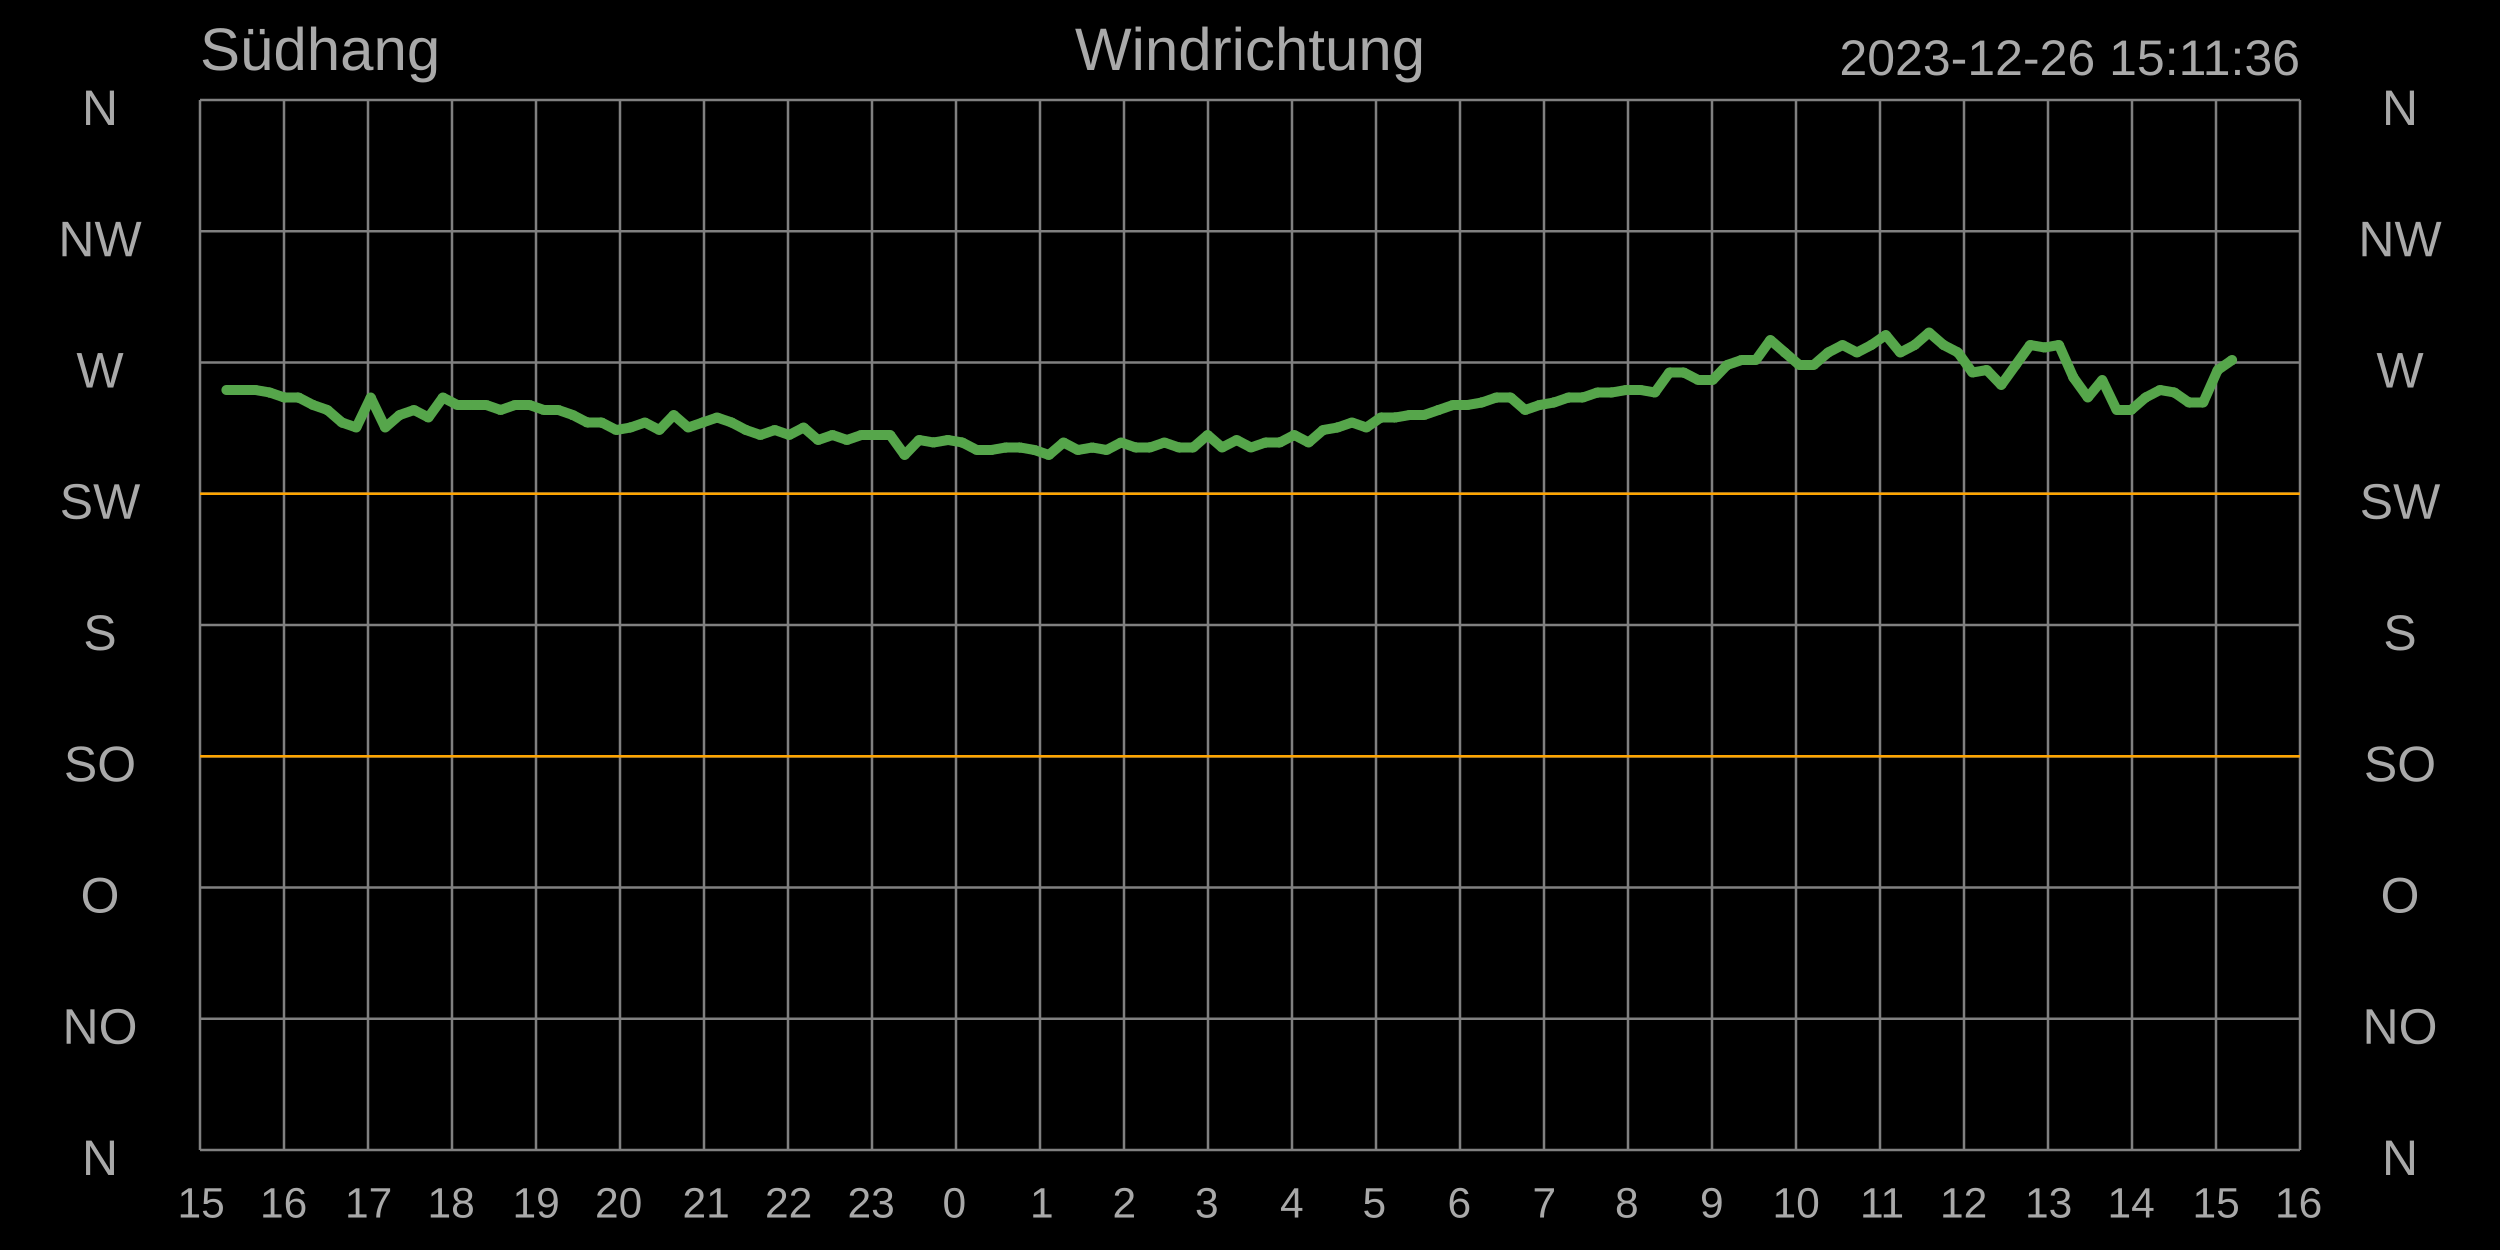
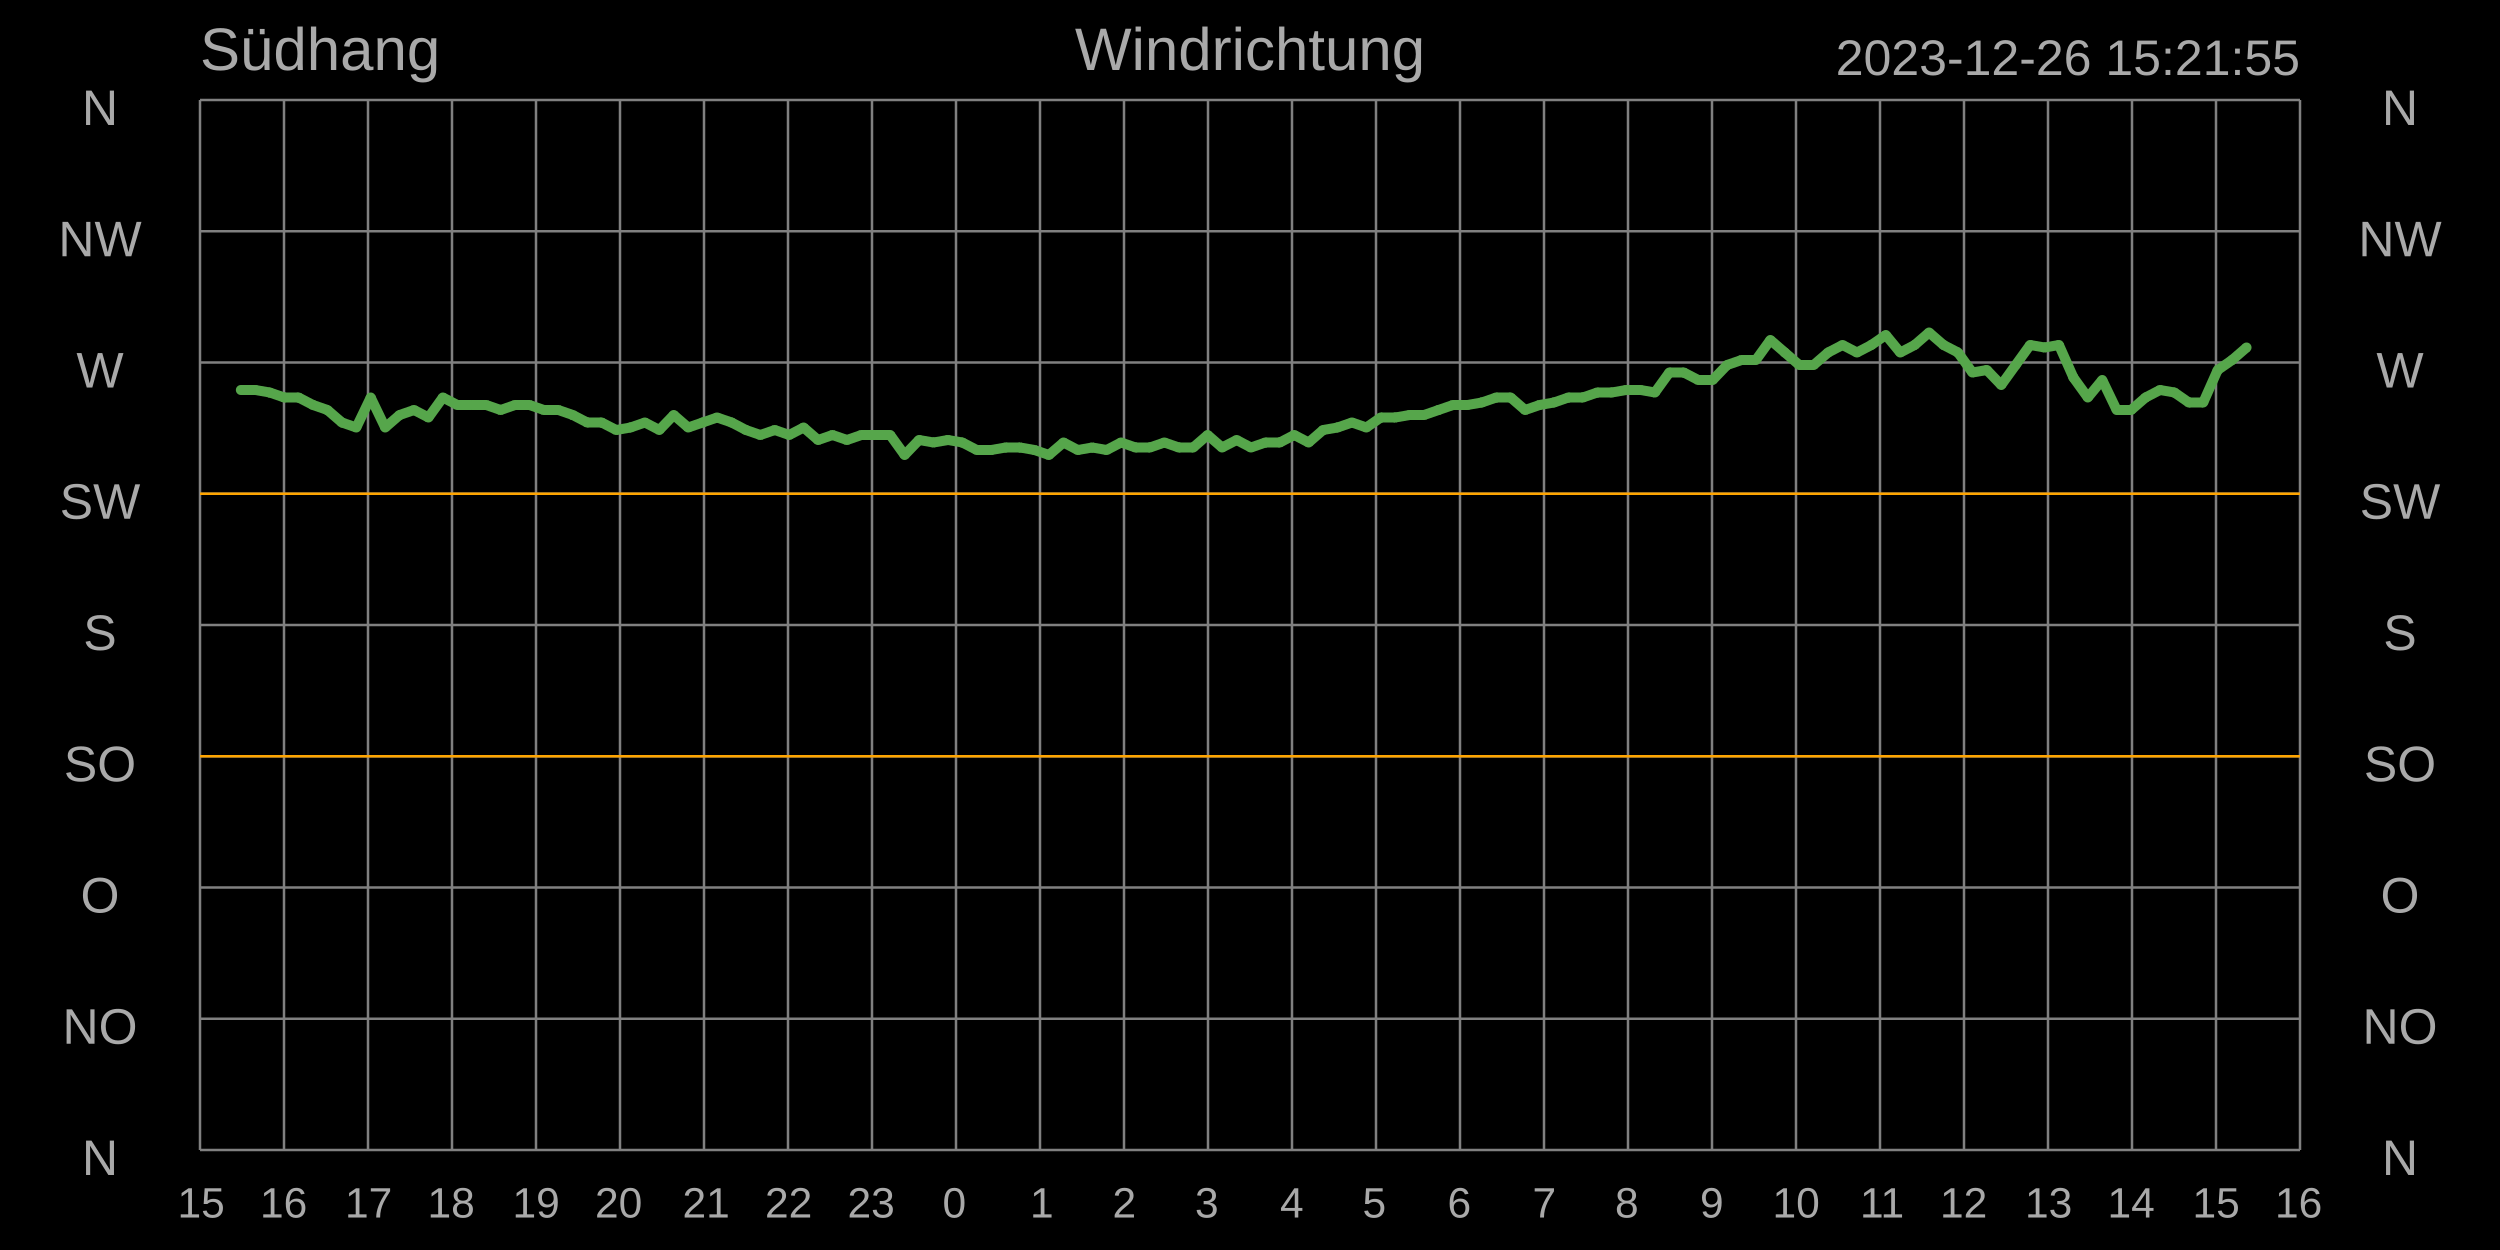
<svg xmlns="http://www.w3.org/2000/svg" baseProfile="full" height="500" version="1.1" width="1000">
  <defs />
  <rect fill="#000000" height="500" width="1000" x="0" y="0" />
  <line stroke="#808080" x1="80" x2="920" y1="40.0" y2="40.0" />
  <line stroke="#808080" x1="80" x2="920" y1="92.5" y2="92.5" />
  <line stroke="#808080" x1="80" x2="920" y1="145.0" y2="145.0" />
  <line stroke="#808080" x1="80" x2="920" y1="197.5" y2="197.5" />
  <line stroke="#808080" x1="80" x2="920" y1="250.0" y2="250.0" />
  <line stroke="#808080" x1="80" x2="920" y1="302.5" y2="302.5" />
  <line stroke="#808080" x1="80" x2="920" y1="355.0" y2="355.0" />
  <line stroke="#808080" x1="80" x2="920" y1="407.5" y2="407.5" />
  <line stroke="#808080" x1="80" x2="920" y1="460.0" y2="460.0" />
  <line stroke="#808080" x1="80.0" x2="80.0" y1="40" y2="460" />
  <line stroke="#808080" x1="113.6" x2="113.6" y1="40" y2="460" />
  <line stroke="#808080" x1="147.2" x2="147.2" y1="40" y2="460" />
  <line stroke="#808080" x1="180.8" x2="180.8" y1="40" y2="460" />
  <line stroke="#808080" x1="214.4" x2="214.4" y1="40" y2="460" />
  <line stroke="#808080" x1="248" x2="248" y1="40" y2="460" />
  <line stroke="#808080" x1="281.6" x2="281.6" y1="40" y2="460" />
  <line stroke="#808080" x1="315.2" x2="315.2" y1="40" y2="460" />
  <line stroke="#808080" x1="348.8" x2="348.8" y1="40" y2="460" />
  <line stroke="#808080" x1="382.4" x2="382.4" y1="40" y2="460" />
  <line stroke="#808080" x1="416" x2="416" y1="40" y2="460" />
  <line stroke="#808080" x1="449.6" x2="449.6" y1="40" y2="460" />
  <line stroke="#808080" x1="483.2" x2="483.2" y1="40" y2="460" />
  <line stroke="#808080" x1="516.8" x2="516.8" y1="40" y2="460" />
  <line stroke="#808080" x1="550.4" x2="550.4" y1="40" y2="460" />
  <line stroke="#808080" x1="584" x2="584" y1="40" y2="460" />
  <line stroke="#808080" x1="617.6" x2="617.6" y1="40" y2="460" />
  <line stroke="#808080" x1="651.2" x2="651.2" y1="40" y2="460" />
  <line stroke="#808080" x1="684.8" x2="684.8" y1="40" y2="460" />
  <line stroke="#808080" x1="718.4" x2="718.4" y1="40" y2="460" />
  <line stroke="#808080" x1="752" x2="752" y1="40" y2="460" />
  <line stroke="#808080" x1="785.6" x2="785.6" y1="40" y2="460" />
  <line stroke="#808080" x1="819.2" x2="819.2" y1="40" y2="460" />
  <line stroke="#808080" x1="852.8" x2="852.8" y1="40" y2="460" />
  <line stroke="#808080" x1="886.4" x2="886.4" y1="40" y2="460" />
  <line stroke="#808080" x1="920" x2="920" y1="40" y2="460" />
  <text fill="#A9A9A9" font-size="20px" style="font-family:Arial" text-anchor="middle" x="40.0" y="50.0"> N</text>
  <text fill="#A9A9A9" font-size="20px" style="font-family:Arial" text-anchor="middle" x="40.0" y="102.5">NW</text>
  <text fill="#A9A9A9" font-size="20px" style="font-family:Arial" text-anchor="middle" x="40.0" y="155.0"> W</text>
  <text fill="#A9A9A9" font-size="20px" style="font-family:Arial" text-anchor="middle" x="40.0" y="207.5">SW</text>
  <text fill="#A9A9A9" font-size="20px" style="font-family:Arial" text-anchor="middle" x="40.0" y="260.0"> S</text>
  <text fill="#A9A9A9" font-size="20px" style="font-family:Arial" text-anchor="middle" x="40.0" y="312.5">SO</text>
  <text fill="#A9A9A9" font-size="20px" style="font-family:Arial" text-anchor="middle" x="40.0" y="365.0"> O</text>
  <text fill="#A9A9A9" font-size="20px" style="font-family:Arial" text-anchor="middle" x="40.0" y="417.5">NO</text>
  <text fill="#A9A9A9" font-size="20px" style="font-family:Arial" text-anchor="middle" x="40.0" y="470.0"> N</text>
  <text fill="#A9A9A9" font-size="20px" style="font-family:Arial" text-anchor="middle" x="960.0" y="50.0"> N</text>
  <text fill="#A9A9A9" font-size="20px" style="font-family:Arial" text-anchor="middle" x="960.0" y="102.5">NW</text>
  <text fill="#A9A9A9" font-size="20px" style="font-family:Arial" text-anchor="middle" x="960.0" y="155.0"> W</text>
  <text fill="#A9A9A9" font-size="20px" style="font-family:Arial" text-anchor="middle" x="960.0" y="207.5">SW</text>
  <text fill="#A9A9A9" font-size="20px" style="font-family:Arial" text-anchor="middle" x="960.0" y="260.0"> S</text>
  <text fill="#A9A9A9" font-size="20px" style="font-family:Arial" text-anchor="middle" x="960.0" y="312.5">SO</text>
  <text fill="#A9A9A9" font-size="20px" style="font-family:Arial" text-anchor="middle" x="960.0" y="365.0"> O</text>
  <text fill="#A9A9A9" font-size="20px" style="font-family:Arial" text-anchor="middle" x="960.0" y="417.5">NO</text>
  <text fill="#A9A9A9" font-size="20px" style="font-family:Arial" text-anchor="middle" x="960.0" y="470.0"> N</text>
  <text fill="#A9A9A9" font-size="17px" style="font-family:Arial" text-anchor="start" x="71" y="487">15</text>
  <text fill="#A9A9A9" font-size="17px" style="font-family:Arial" text-anchor="start" x="104" y="487">16</text>
  <text fill="#A9A9A9" font-size="17px" style="font-family:Arial" text-anchor="start" x="138" y="487">17</text>
  <text fill="#A9A9A9" font-size="17px" style="font-family:Arial" text-anchor="start" x="171" y="487">18</text>
  <text fill="#A9A9A9" font-size="17px" style="font-family:Arial" text-anchor="start" x="205" y="487">19</text>
  <text fill="#A9A9A9" font-size="17px" style="font-family:Arial" text-anchor="start" x="238" y="487">20</text>
  <text fill="#A9A9A9" font-size="17px" style="font-family:Arial" text-anchor="start" x="273" y="487">21</text>
  <text fill="#A9A9A9" font-size="17px" style="font-family:Arial" text-anchor="start" x="306" y="487">22</text>
  <text fill="#A9A9A9" font-size="17px" style="font-family:Arial" text-anchor="start" x="339" y="487">23</text>
  <text fill="#A9A9A9" font-size="17px" style="font-family:Arial" text-anchor="start" x="377" y="487">0</text>
  <text fill="#A9A9A9" font-size="17px" style="font-family:Arial" text-anchor="start" x="412" y="487">1</text>
  <text fill="#A9A9A9" font-size="17px" style="font-family:Arial" text-anchor="start" x="445" y="487">2</text>
  <text fill="#A9A9A9" font-size="17px" style="font-family:Arial" text-anchor="start" x="478" y="487">3</text>
  <text fill="#A9A9A9" font-size="17px" style="font-family:Arial" text-anchor="start" x="512" y="487">4</text>
  <text fill="#A9A9A9" font-size="17px" style="font-family:Arial" text-anchor="start" x="545" y="487">5</text>
  <text fill="#A9A9A9" font-size="17px" style="font-family:Arial" text-anchor="start" x="579" y="487">6</text>
  <text fill="#A9A9A9" font-size="17px" style="font-family:Arial" text-anchor="start" x="613" y="487">7</text>
  <text fill="#A9A9A9" font-size="17px" style="font-family:Arial" text-anchor="start" x="646" y="487">8</text>
  <text fill="#A9A9A9" font-size="17px" style="font-family:Arial" text-anchor="start" x="680" y="487">9</text>
  <text fill="#A9A9A9" font-size="17px" style="font-family:Arial" text-anchor="start" x="709" y="487">10</text>
  <text fill="#A9A9A9" font-size="17px" style="font-family:Arial" text-anchor="start" x="744" y="487">11</text>
  <text fill="#A9A9A9" font-size="17px" style="font-family:Arial" text-anchor="start" x="776" y="487">12</text>
  <text fill="#A9A9A9" font-size="17px" style="font-family:Arial" text-anchor="start" x="810" y="487">13</text>
  <text fill="#A9A9A9" font-size="17px" style="font-family:Arial" text-anchor="start" x="843" y="487">14</text>
  <text fill="#A9A9A9" font-size="17px" style="font-family:Arial" text-anchor="start" x="877" y="487">15</text>
  <text fill="#A9A9A9" font-size="17px" style="font-family:Arial" text-anchor="start" x="910" y="487">16</text>
  <line stroke="#FFA500" x1="80" x2="920" y1="302.5" y2="302.5" />
  <line stroke="#FFA500" x1="80" x2="920" y1="197.5" y2="197.5" />
-   <circle cx="90.565" cy="156" fill="#56a64b" r="2" />
  <circle cx="96.343" cy="156" fill="#56a64b" r="2" />
  <circle cx="102.111" cy="156" fill="#56a64b" r="2" />
  <circle cx="107.879" cy="157" fill="#56a64b" r="2" />
  <circle cx="113.656" cy="159" fill="#56a64b" r="2" />
  <circle cx="119.424" cy="159" fill="#56a64b" r="2" />
  <circle cx="125.201" cy="162" fill="#56a64b" r="2" />
  <circle cx="130.969" cy="164" fill="#56a64b" r="2" />
  <circle cx="136.747" cy="169" fill="#56a64b" r="2" />
  <circle cx="142.515" cy="171" fill="#56a64b" r="2" />
  <circle cx="148.283" cy="159" fill="#56a64b" r="2" />
  <circle cx="154.06" cy="171" fill="#56a64b" r="2" />
  <circle cx="159.828" cy="166" fill="#56a64b" r="2" />
  <circle cx="165.605" cy="164" fill="#56a64b" r="2" />
  <circle cx="171.373" cy="167" fill="#56a64b" r="2" />
  <circle cx="177.141" cy="159" fill="#56a64b" r="2" />
  <circle cx="182.919" cy="162" fill="#56a64b" r="2" />
  <circle cx="188.687" cy="162" fill="#56a64b" r="2" />
  <circle cx="194.464" cy="162" fill="#56a64b" r="2" />
  <circle cx="200.232" cy="164" fill="#56a64b" r="2" />
  <circle cx="206.0" cy="162" fill="#56a64b" r="2" />
  <circle cx="211.777" cy="162" fill="#56a64b" r="2" />
  <circle cx="217.545" cy="164" fill="#56a64b" r="2" />
  <circle cx="223.323" cy="164" fill="#56a64b" r="2" />
  <circle cx="229.091" cy="166" fill="#56a64b" r="2" />
  <circle cx="234.859" cy="169" fill="#56a64b" r="2" />
  <circle cx="240.636" cy="169" fill="#56a64b" r="2" />
  <circle cx="246.469" cy="172" fill="#56a64b" r="2" />
  <circle cx="252.181" cy="171" fill="#56a64b" r="2" />
  <circle cx="257.949" cy="169" fill="#56a64b" r="2" />
  <circle cx="263.727" cy="172" fill="#56a64b" r="2" />
  <circle cx="269.495" cy="166" fill="#56a64b" r="2" />
  <circle cx="275.263" cy="171" fill="#56a64b" r="2" />
  <circle cx="281.04" cy="169" fill="#56a64b" r="2" />
  <circle cx="286.808" cy="167" fill="#56a64b" r="2" />
  <circle cx="292.641" cy="169" fill="#56a64b" r="2" />
  <circle cx="298.353" cy="172" fill="#56a64b" r="2" />
  <circle cx="304.121" cy="174" fill="#56a64b" r="2" />
  <circle cx="309.899" cy="172" fill="#56a64b" r="2" />
  <circle cx="315.667" cy="174" fill="#56a64b" r="2" />
  <circle cx="321.444" cy="171" fill="#56a64b" r="2" />
  <circle cx="327.212" cy="176" fill="#56a64b" r="2" />
  <circle cx="332.98" cy="174" fill="#56a64b" r="2" />
  <circle cx="338.757" cy="176" fill="#56a64b" r="2" />
  <circle cx="344.525" cy="174" fill="#56a64b" r="2" />
  <circle cx="350.303" cy="174" fill="#56a64b" r="2" />
  <circle cx="356.071" cy="174" fill="#56a64b" r="2" />
  <circle cx="361.839" cy="182" fill="#56a64b" r="2" />
  <circle cx="367.616" cy="176" fill="#56a64b" r="2" />
  <circle cx="373.384" cy="177" fill="#56a64b" r="2" />
  <circle cx="379.161" cy="176" fill="#56a64b" r="2" />
  <circle cx="384.929" cy="177" fill="#56a64b" r="2" />
  <circle cx="390.697" cy="180" fill="#56a64b" r="2" />
  <circle cx="396.475" cy="180" fill="#56a64b" r="2" />
  <circle cx="402.243" cy="179" fill="#56a64b" r="2" />
  <circle cx="408.02" cy="179" fill="#56a64b" r="2" />
  <circle cx="413.788" cy="180" fill="#56a64b" r="2" />
  <circle cx="419.556" cy="182" fill="#56a64b" r="2" />
  <circle cx="425.399" cy="177" fill="#56a64b" r="2" />
  <circle cx="431.101" cy="180" fill="#56a64b" r="2" />
  <circle cx="436.879" cy="179" fill="#56a64b" r="2" />
  <circle cx="442.647" cy="180" fill="#56a64b" r="2" />
  <circle cx="448.415" cy="177" fill="#56a64b" r="2" />
  <circle cx="454.192" cy="179" fill="#56a64b" r="2" />
  <circle cx="459.96" cy="179" fill="#56a64b" r="2" />
  <circle cx="465.737" cy="177" fill="#56a64b" r="2" />
  <circle cx="471.505" cy="179" fill="#56a64b" r="2" />
  <circle cx="477.283" cy="179" fill="#56a64b" r="2" />
  <circle cx="483.051" cy="174" fill="#56a64b" r="2" />
  <circle cx="488.819" cy="179" fill="#56a64b" r="2" />
  <circle cx="494.652" cy="176" fill="#56a64b" r="2" />
  <circle cx="500.364" cy="179" fill="#56a64b" r="2" />
  <circle cx="506.141" cy="177" fill="#56a64b" r="2" />
  <circle cx="511.909" cy="177" fill="#56a64b" r="2" />
  <circle cx="517.677" cy="174" fill="#56a64b" r="2" />
  <circle cx="523.455" cy="177" fill="#56a64b" r="2" />
  <circle cx="529.223" cy="172" fill="#56a64b" r="2" />
  <circle cx="535.0" cy="171" fill="#56a64b" r="2" />
  <circle cx="540.768" cy="169" fill="#56a64b" r="2" />
  <circle cx="546.536" cy="171" fill="#56a64b" r="2" />
  <circle cx="552.313" cy="167" fill="#56a64b" r="2" />
  <circle cx="558.081" cy="167" fill="#56a64b" r="2" />
  <circle cx="563.849" cy="166" fill="#56a64b" r="2" />
  <circle cx="569.627" cy="166" fill="#56a64b" r="2" />
  <circle cx="575.395" cy="164" fill="#56a64b" r="2" />
  <circle cx="581.172" cy="162" fill="#56a64b" r="2" />
  <circle cx="586.94" cy="162" fill="#56a64b" r="2" />
  <circle cx="592.708" cy="161" fill="#56a64b" r="2" />
  <circle cx="598.485" cy="159" fill="#56a64b" r="2" />
  <circle cx="604.253" cy="159" fill="#56a64b" r="2" />
  <circle cx="610.031" cy="164" fill="#56a64b" r="2" />
  <circle cx="615.799" cy="162" fill="#56a64b" r="2" />
  <circle cx="621.567" cy="161" fill="#56a64b" r="2" />
  <circle cx="627.344" cy="159" fill="#56a64b" r="2" />
  <circle cx="633.112" cy="159" fill="#56a64b" r="2" />
  <circle cx="638.889" cy="157" fill="#56a64b" r="2" />
  <circle cx="644.657" cy="157" fill="#56a64b" r="2" />
  <circle cx="650.425" cy="156" fill="#56a64b" r="2" />
  <circle cx="656.203" cy="156" fill="#56a64b" r="2" />
  <circle cx="661.971" cy="157" fill="#56a64b" r="2" />
  <circle cx="667.748" cy="149" fill="#56a64b" r="2" />
  <circle cx="673.516" cy="149" fill="#56a64b" r="2" />
  <circle cx="679.284" cy="152" fill="#56a64b" r="2" />
  <circle cx="685.061" cy="152" fill="#56a64b" r="2" />
  <circle cx="690.829" cy="146" fill="#56a64b" r="2" />
  <circle cx="696.607" cy="144" fill="#56a64b" r="2" />
  <circle cx="702.375" cy="144" fill="#56a64b" r="2" />
  <circle cx="708.143" cy="136" fill="#56a64b" r="2" />
  <circle cx="713.92" cy="141" fill="#56a64b" r="2" />
  <circle cx="719.688" cy="146" fill="#56a64b" r="2" />
  <circle cx="725.465" cy="146" fill="#56a64b" r="2" />
  <circle cx="731.233" cy="141" fill="#56a64b" r="2" />
  <circle cx="737.011" cy="138" fill="#56a64b" r="2" />
  <circle cx="742.779" cy="141" fill="#56a64b" r="2" />
  <circle cx="748.547" cy="138" fill="#56a64b" r="2" />
  <circle cx="754.324" cy="134" fill="#56a64b" r="2" />
  <circle cx="760.092" cy="141" fill="#56a64b" r="2" />
  <circle cx="765.869" cy="138" fill="#56a64b" r="2" />
  <circle cx="771.637" cy="133" fill="#56a64b" r="2" />
  <circle cx="777.405" cy="138" fill="#56a64b" r="2" />
  <circle cx="783.183" cy="141" fill="#56a64b" r="2" />
  <circle cx="788.951" cy="149" fill="#56a64b" r="2" />
  <circle cx="794.728" cy="148" fill="#56a64b" r="2" />
  <circle cx="800.496" cy="154" fill="#56a64b" r="2" />
  <circle cx="806.264" cy="146" fill="#56a64b" r="2" />
  <circle cx="812.041" cy="138" fill="#56a64b" r="2" />
  <circle cx="817.809" cy="139" fill="#56a64b" r="2" />
  <circle cx="823.587" cy="138" fill="#56a64b" r="2" />
  <circle cx="829.355" cy="151" fill="#56a64b" r="2" />
  <circle cx="835.123" cy="159" fill="#56a64b" r="2" />
  <circle cx="840.9" cy="152" fill="#56a64b" r="2" />
  <circle cx="846.668" cy="164" fill="#56a64b" r="2" />
  <circle cx="852.445" cy="164" fill="#56a64b" r="2" />
  <circle cx="858.213" cy="159" fill="#56a64b" r="2" />
  <circle cx="863.981" cy="156" fill="#56a64b" r="2" />
  <circle cx="869.759" cy="157" fill="#56a64b" r="2" />
  <circle cx="875.527" cy="161" fill="#56a64b" r="2" />
  <circle cx="881.295" cy="161" fill="#56a64b" r="2" />
  <circle cx="887.072" cy="148" fill="#56a64b" r="2" />
  <circle cx="892.84" cy="144" fill="#56a64b" r="2" />
-   <line stroke="#56a64b" stroke-width="4" x1="90.565" x2="96.343" y1="156" y2="156" />
+   <circle cx="898.617" cy="139" fill="#56a64b" r="2" />
  <line stroke="#56a64b" stroke-width="4" x1="96.343" x2="102.111" y1="156" y2="156" />
  <line stroke="#56a64b" stroke-width="4" x1="102.111" x2="107.879" y1="156" y2="157" />
  <line stroke="#56a64b" stroke-width="4" x1="107.879" x2="113.656" y1="157" y2="159" />
  <line stroke="#56a64b" stroke-width="4" x1="113.656" x2="119.424" y1="159" y2="159" />
  <line stroke="#56a64b" stroke-width="4" x1="119.424" x2="125.201" y1="159" y2="162" />
  <line stroke="#56a64b" stroke-width="4" x1="125.201" x2="130.969" y1="162" y2="164" />
  <line stroke="#56a64b" stroke-width="4" x1="130.969" x2="136.747" y1="164" y2="169" />
  <line stroke="#56a64b" stroke-width="4" x1="136.747" x2="142.515" y1="169" y2="171" />
  <line stroke="#56a64b" stroke-width="4" x1="142.515" x2="148.283" y1="171" y2="159" />
  <line stroke="#56a64b" stroke-width="4" x1="148.283" x2="154.06" y1="159" y2="171" />
  <line stroke="#56a64b" stroke-width="4" x1="154.06" x2="159.828" y1="171" y2="166" />
  <line stroke="#56a64b" stroke-width="4" x1="159.828" x2="165.605" y1="166" y2="164" />
  <line stroke="#56a64b" stroke-width="4" x1="165.605" x2="171.373" y1="164" y2="167" />
  <line stroke="#56a64b" stroke-width="4" x1="171.373" x2="177.141" y1="167" y2="159" />
  <line stroke="#56a64b" stroke-width="4" x1="177.141" x2="182.919" y1="159" y2="162" />
  <line stroke="#56a64b" stroke-width="4" x1="182.919" x2="188.687" y1="162" y2="162" />
  <line stroke="#56a64b" stroke-width="4" x1="188.687" x2="194.464" y1="162" y2="162" />
  <line stroke="#56a64b" stroke-width="4" x1="194.464" x2="200.232" y1="162" y2="164" />
  <line stroke="#56a64b" stroke-width="4" x1="200.232" x2="206.0" y1="164" y2="162" />
  <line stroke="#56a64b" stroke-width="4" x1="206.0" x2="211.777" y1="162" y2="162" />
  <line stroke="#56a64b" stroke-width="4" x1="211.777" x2="217.545" y1="162" y2="164" />
  <line stroke="#56a64b" stroke-width="4" x1="217.545" x2="223.323" y1="164" y2="164" />
  <line stroke="#56a64b" stroke-width="4" x1="223.323" x2="229.091" y1="164" y2="166" />
  <line stroke="#56a64b" stroke-width="4" x1="229.091" x2="234.859" y1="166" y2="169" />
  <line stroke="#56a64b" stroke-width="4" x1="234.859" x2="240.636" y1="169" y2="169" />
  <line stroke="#56a64b" stroke-width="4" x1="240.636" x2="246.469" y1="169" y2="172" />
  <line stroke="#56a64b" stroke-width="4" x1="246.469" x2="252.181" y1="172" y2="171" />
  <line stroke="#56a64b" stroke-width="4" x1="252.181" x2="257.949" y1="171" y2="169" />
  <line stroke="#56a64b" stroke-width="4" x1="257.949" x2="263.727" y1="169" y2="172" />
  <line stroke="#56a64b" stroke-width="4" x1="263.727" x2="269.495" y1="172" y2="166" />
  <line stroke="#56a64b" stroke-width="4" x1="269.495" x2="275.263" y1="166" y2="171" />
  <line stroke="#56a64b" stroke-width="4" x1="275.263" x2="281.04" y1="171" y2="169" />
  <line stroke="#56a64b" stroke-width="4" x1="281.04" x2="286.808" y1="169" y2="167" />
  <line stroke="#56a64b" stroke-width="4" x1="286.808" x2="292.641" y1="167" y2="169" />
  <line stroke="#56a64b" stroke-width="4" x1="292.641" x2="298.353" y1="169" y2="172" />
  <line stroke="#56a64b" stroke-width="4" x1="298.353" x2="304.121" y1="172" y2="174" />
  <line stroke="#56a64b" stroke-width="4" x1="304.121" x2="309.899" y1="174" y2="172" />
  <line stroke="#56a64b" stroke-width="4" x1="309.899" x2="315.667" y1="172" y2="174" />
  <line stroke="#56a64b" stroke-width="4" x1="315.667" x2="321.444" y1="174" y2="171" />
  <line stroke="#56a64b" stroke-width="4" x1="321.444" x2="327.212" y1="171" y2="176" />
  <line stroke="#56a64b" stroke-width="4" x1="327.212" x2="332.98" y1="176" y2="174" />
  <line stroke="#56a64b" stroke-width="4" x1="332.98" x2="338.757" y1="174" y2="176" />
  <line stroke="#56a64b" stroke-width="4" x1="338.757" x2="344.525" y1="176" y2="174" />
  <line stroke="#56a64b" stroke-width="4" x1="344.525" x2="350.303" y1="174" y2="174" />
  <line stroke="#56a64b" stroke-width="4" x1="350.303" x2="356.071" y1="174" y2="174" />
  <line stroke="#56a64b" stroke-width="4" x1="356.071" x2="361.839" y1="174" y2="182" />
  <line stroke="#56a64b" stroke-width="4" x1="361.839" x2="367.616" y1="182" y2="176" />
  <line stroke="#56a64b" stroke-width="4" x1="367.616" x2="373.384" y1="176" y2="177" />
  <line stroke="#56a64b" stroke-width="4" x1="373.384" x2="379.161" y1="177" y2="176" />
  <line stroke="#56a64b" stroke-width="4" x1="379.161" x2="384.929" y1="176" y2="177" />
  <line stroke="#56a64b" stroke-width="4" x1="384.929" x2="390.697" y1="177" y2="180" />
  <line stroke="#56a64b" stroke-width="4" x1="390.697" x2="396.475" y1="180" y2="180" />
  <line stroke="#56a64b" stroke-width="4" x1="396.475" x2="402.243" y1="180" y2="179" />
  <line stroke="#56a64b" stroke-width="4" x1="402.243" x2="408.02" y1="179" y2="179" />
  <line stroke="#56a64b" stroke-width="4" x1="408.02" x2="413.788" y1="179" y2="180" />
  <line stroke="#56a64b" stroke-width="4" x1="413.788" x2="419.556" y1="180" y2="182" />
  <line stroke="#56a64b" stroke-width="4" x1="419.556" x2="425.399" y1="182" y2="177" />
  <line stroke="#56a64b" stroke-width="4" x1="425.399" x2="431.101" y1="177" y2="180" />
  <line stroke="#56a64b" stroke-width="4" x1="431.101" x2="436.879" y1="180" y2="179" />
  <line stroke="#56a64b" stroke-width="4" x1="436.879" x2="442.647" y1="179" y2="180" />
  <line stroke="#56a64b" stroke-width="4" x1="442.647" x2="448.415" y1="180" y2="177" />
  <line stroke="#56a64b" stroke-width="4" x1="448.415" x2="454.192" y1="177" y2="179" />
  <line stroke="#56a64b" stroke-width="4" x1="454.192" x2="459.96" y1="179" y2="179" />
  <line stroke="#56a64b" stroke-width="4" x1="459.96" x2="465.737" y1="179" y2="177" />
  <line stroke="#56a64b" stroke-width="4" x1="465.737" x2="471.505" y1="177" y2="179" />
  <line stroke="#56a64b" stroke-width="4" x1="471.505" x2="477.283" y1="179" y2="179" />
  <line stroke="#56a64b" stroke-width="4" x1="477.283" x2="483.051" y1="179" y2="174" />
  <line stroke="#56a64b" stroke-width="4" x1="483.051" x2="488.819" y1="174" y2="179" />
  <line stroke="#56a64b" stroke-width="4" x1="488.819" x2="494.652" y1="179" y2="176" />
  <line stroke="#56a64b" stroke-width="4" x1="494.652" x2="500.364" y1="176" y2="179" />
  <line stroke="#56a64b" stroke-width="4" x1="500.364" x2="506.141" y1="179" y2="177" />
  <line stroke="#56a64b" stroke-width="4" x1="506.141" x2="511.909" y1="177" y2="177" />
  <line stroke="#56a64b" stroke-width="4" x1="511.909" x2="517.677" y1="177" y2="174" />
  <line stroke="#56a64b" stroke-width="4" x1="517.677" x2="523.455" y1="174" y2="177" />
  <line stroke="#56a64b" stroke-width="4" x1="523.455" x2="529.223" y1="177" y2="172" />
  <line stroke="#56a64b" stroke-width="4" x1="529.223" x2="535.0" y1="172" y2="171" />
  <line stroke="#56a64b" stroke-width="4" x1="535.0" x2="540.768" y1="171" y2="169" />
  <line stroke="#56a64b" stroke-width="4" x1="540.768" x2="546.536" y1="169" y2="171" />
  <line stroke="#56a64b" stroke-width="4" x1="546.536" x2="552.313" y1="171" y2="167" />
  <line stroke="#56a64b" stroke-width="4" x1="552.313" x2="558.081" y1="167" y2="167" />
  <line stroke="#56a64b" stroke-width="4" x1="558.081" x2="563.849" y1="167" y2="166" />
  <line stroke="#56a64b" stroke-width="4" x1="563.849" x2="569.627" y1="166" y2="166" />
  <line stroke="#56a64b" stroke-width="4" x1="569.627" x2="575.395" y1="166" y2="164" />
  <line stroke="#56a64b" stroke-width="4" x1="575.395" x2="581.172" y1="164" y2="162" />
  <line stroke="#56a64b" stroke-width="4" x1="581.172" x2="586.94" y1="162" y2="162" />
  <line stroke="#56a64b" stroke-width="4" x1="586.94" x2="592.708" y1="162" y2="161" />
  <line stroke="#56a64b" stroke-width="4" x1="592.708" x2="598.485" y1="161" y2="159" />
  <line stroke="#56a64b" stroke-width="4" x1="598.485" x2="604.253" y1="159" y2="159" />
  <line stroke="#56a64b" stroke-width="4" x1="604.253" x2="610.031" y1="159" y2="164" />
  <line stroke="#56a64b" stroke-width="4" x1="610.031" x2="615.799" y1="164" y2="162" />
  <line stroke="#56a64b" stroke-width="4" x1="615.799" x2="621.567" y1="162" y2="161" />
  <line stroke="#56a64b" stroke-width="4" x1="621.567" x2="627.344" y1="161" y2="159" />
  <line stroke="#56a64b" stroke-width="4" x1="627.344" x2="633.112" y1="159" y2="159" />
  <line stroke="#56a64b" stroke-width="4" x1="633.112" x2="638.889" y1="159" y2="157" />
  <line stroke="#56a64b" stroke-width="4" x1="638.889" x2="644.657" y1="157" y2="157" />
  <line stroke="#56a64b" stroke-width="4" x1="644.657" x2="650.425" y1="157" y2="156" />
  <line stroke="#56a64b" stroke-width="4" x1="650.425" x2="656.203" y1="156" y2="156" />
  <line stroke="#56a64b" stroke-width="4" x1="656.203" x2="661.971" y1="156" y2="157" />
  <line stroke="#56a64b" stroke-width="4" x1="661.971" x2="667.748" y1="157" y2="149" />
  <line stroke="#56a64b" stroke-width="4" x1="667.748" x2="673.516" y1="149" y2="149" />
  <line stroke="#56a64b" stroke-width="4" x1="673.516" x2="679.284" y1="149" y2="152" />
  <line stroke="#56a64b" stroke-width="4" x1="679.284" x2="685.061" y1="152" y2="152" />
  <line stroke="#56a64b" stroke-width="4" x1="685.061" x2="690.829" y1="152" y2="146" />
  <line stroke="#56a64b" stroke-width="4" x1="690.829" x2="696.607" y1="146" y2="144" />
  <line stroke="#56a64b" stroke-width="4" x1="696.607" x2="702.375" y1="144" y2="144" />
  <line stroke="#56a64b" stroke-width="4" x1="702.375" x2="708.143" y1="144" y2="136" />
  <line stroke="#56a64b" stroke-width="4" x1="708.143" x2="713.92" y1="136" y2="141" />
  <line stroke="#56a64b" stroke-width="4" x1="713.92" x2="719.688" y1="141" y2="146" />
  <line stroke="#56a64b" stroke-width="4" x1="719.688" x2="725.465" y1="146" y2="146" />
  <line stroke="#56a64b" stroke-width="4" x1="725.465" x2="731.233" y1="146" y2="141" />
  <line stroke="#56a64b" stroke-width="4" x1="731.233" x2="737.011" y1="141" y2="138" />
  <line stroke="#56a64b" stroke-width="4" x1="737.011" x2="742.779" y1="138" y2="141" />
  <line stroke="#56a64b" stroke-width="4" x1="742.779" x2="748.547" y1="141" y2="138" />
  <line stroke="#56a64b" stroke-width="4" x1="748.547" x2="754.324" y1="138" y2="134" />
  <line stroke="#56a64b" stroke-width="4" x1="754.324" x2="760.092" y1="134" y2="141" />
  <line stroke="#56a64b" stroke-width="4" x1="760.092" x2="765.869" y1="141" y2="138" />
  <line stroke="#56a64b" stroke-width="4" x1="765.869" x2="771.637" y1="138" y2="133" />
  <line stroke="#56a64b" stroke-width="4" x1="771.637" x2="777.405" y1="133" y2="138" />
  <line stroke="#56a64b" stroke-width="4" x1="777.405" x2="783.183" y1="138" y2="141" />
  <line stroke="#56a64b" stroke-width="4" x1="783.183" x2="788.951" y1="141" y2="149" />
  <line stroke="#56a64b" stroke-width="4" x1="788.951" x2="794.728" y1="149" y2="148" />
  <line stroke="#56a64b" stroke-width="4" x1="794.728" x2="800.496" y1="148" y2="154" />
  <line stroke="#56a64b" stroke-width="4" x1="800.496" x2="806.264" y1="154" y2="146" />
  <line stroke="#56a64b" stroke-width="4" x1="806.264" x2="812.041" y1="146" y2="138" />
  <line stroke="#56a64b" stroke-width="4" x1="812.041" x2="817.809" y1="138" y2="139" />
  <line stroke="#56a64b" stroke-width="4" x1="817.809" x2="823.587" y1="139" y2="138" />
  <line stroke="#56a64b" stroke-width="4" x1="823.587" x2="829.355" y1="138" y2="151" />
  <line stroke="#56a64b" stroke-width="4" x1="829.355" x2="835.123" y1="151" y2="159" />
  <line stroke="#56a64b" stroke-width="4" x1="835.123" x2="840.9" y1="159" y2="152" />
  <line stroke="#56a64b" stroke-width="4" x1="840.9" x2="846.668" y1="152" y2="164" />
  <line stroke="#56a64b" stroke-width="4" x1="846.668" x2="852.445" y1="164" y2="164" />
  <line stroke="#56a64b" stroke-width="4" x1="852.445" x2="858.213" y1="164" y2="159" />
  <line stroke="#56a64b" stroke-width="4" x1="858.213" x2="863.981" y1="159" y2="156" />
  <line stroke="#56a64b" stroke-width="4" x1="863.981" x2="869.759" y1="156" y2="157" />
  <line stroke="#56a64b" stroke-width="4" x1="869.759" x2="875.527" y1="157" y2="161" />
  <line stroke="#56a64b" stroke-width="4" x1="875.527" x2="881.295" y1="161" y2="161" />
  <line stroke="#56a64b" stroke-width="4" x1="881.295" x2="887.072" y1="161" y2="148" />
  <line stroke="#56a64b" stroke-width="4" x1="887.072" x2="892.84" y1="148" y2="144" />
-   <text fill="#A9A9A9" font-size="20px" style="font-family:Arial" text-anchor="end" x="920" y="30.0">2023-12-26 15:11:36</text>
+   <line stroke="#56a64b" stroke-width="4" x1="892.84" x2="898.617" y1="144" y2="139" />
+   <text fill="#A9A9A9" font-size="20px" style="font-family:Arial" text-anchor="end" x="920" y="30.0">2023-12-26 15:21:55</text>
  <text fill="#A9A9A9" font-size="24px" style="font-family:Arial" text-anchor="middle" x="500.0" y="28.0">Windrichtung</text>
  <text fill="#A9A9A9" font-size="24px" style="font-family:Arial" text-anchor="start" x="80" y="28.0">Südhang</text>
</svg>
